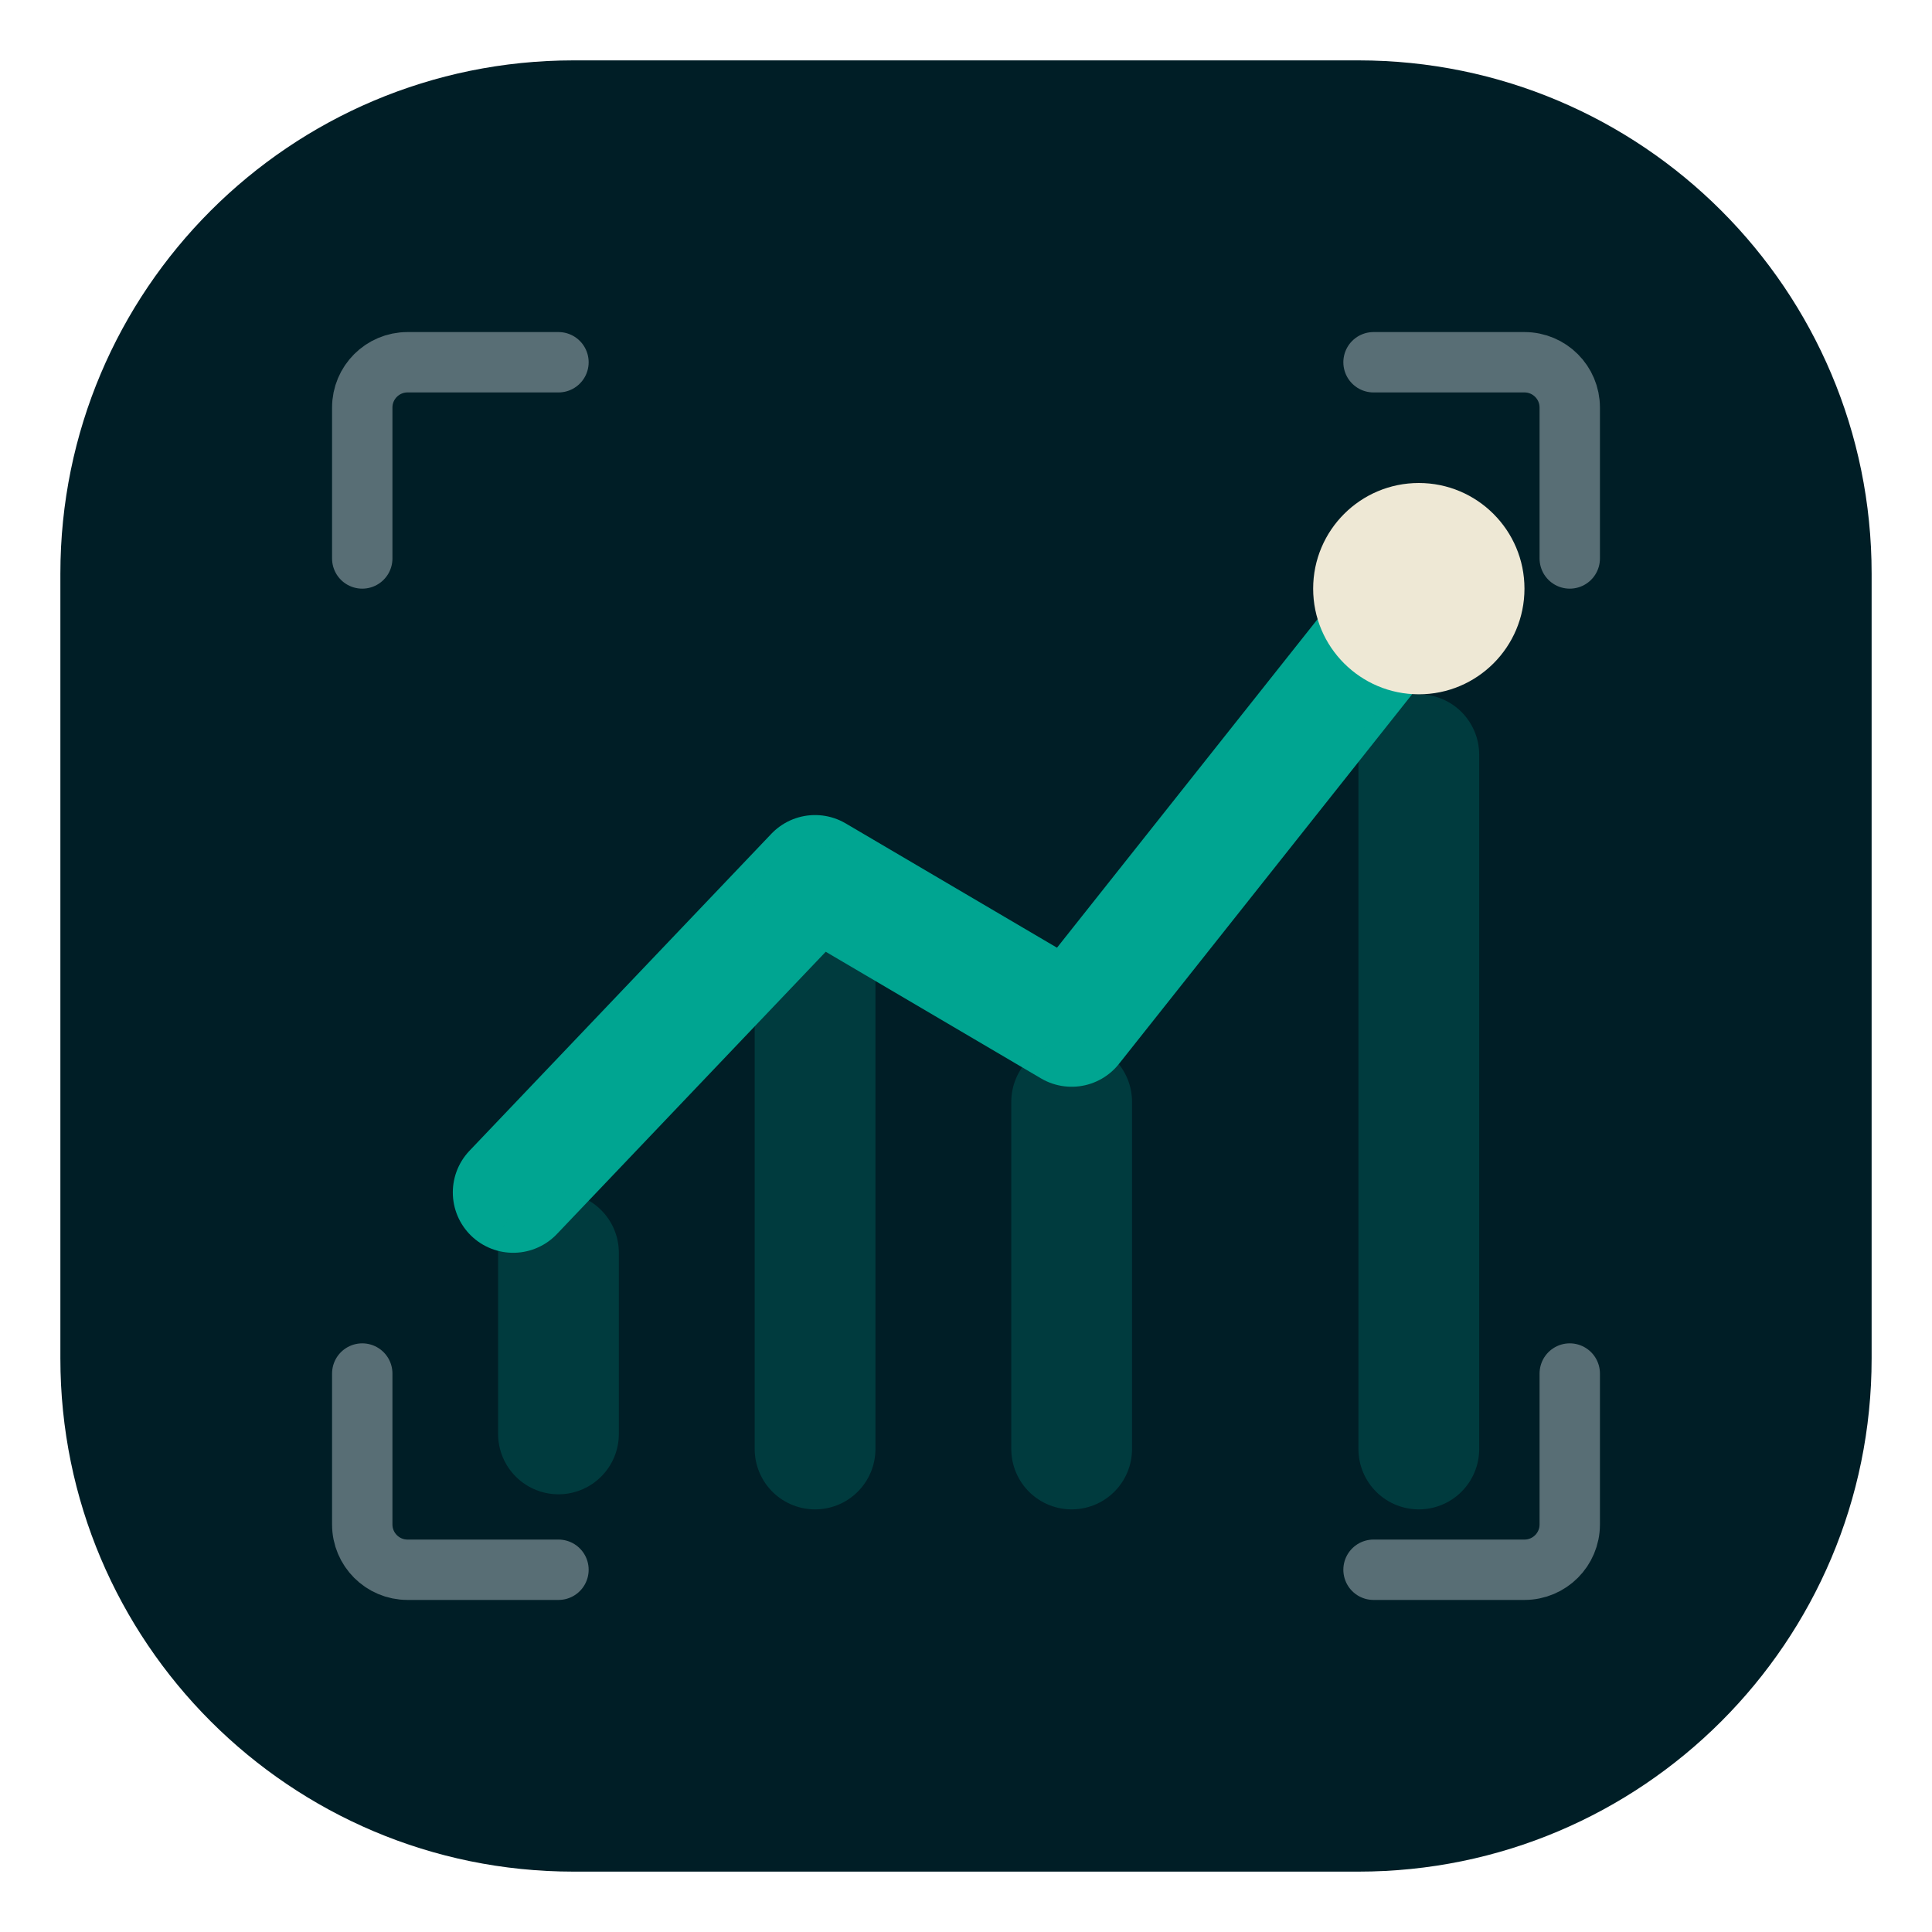
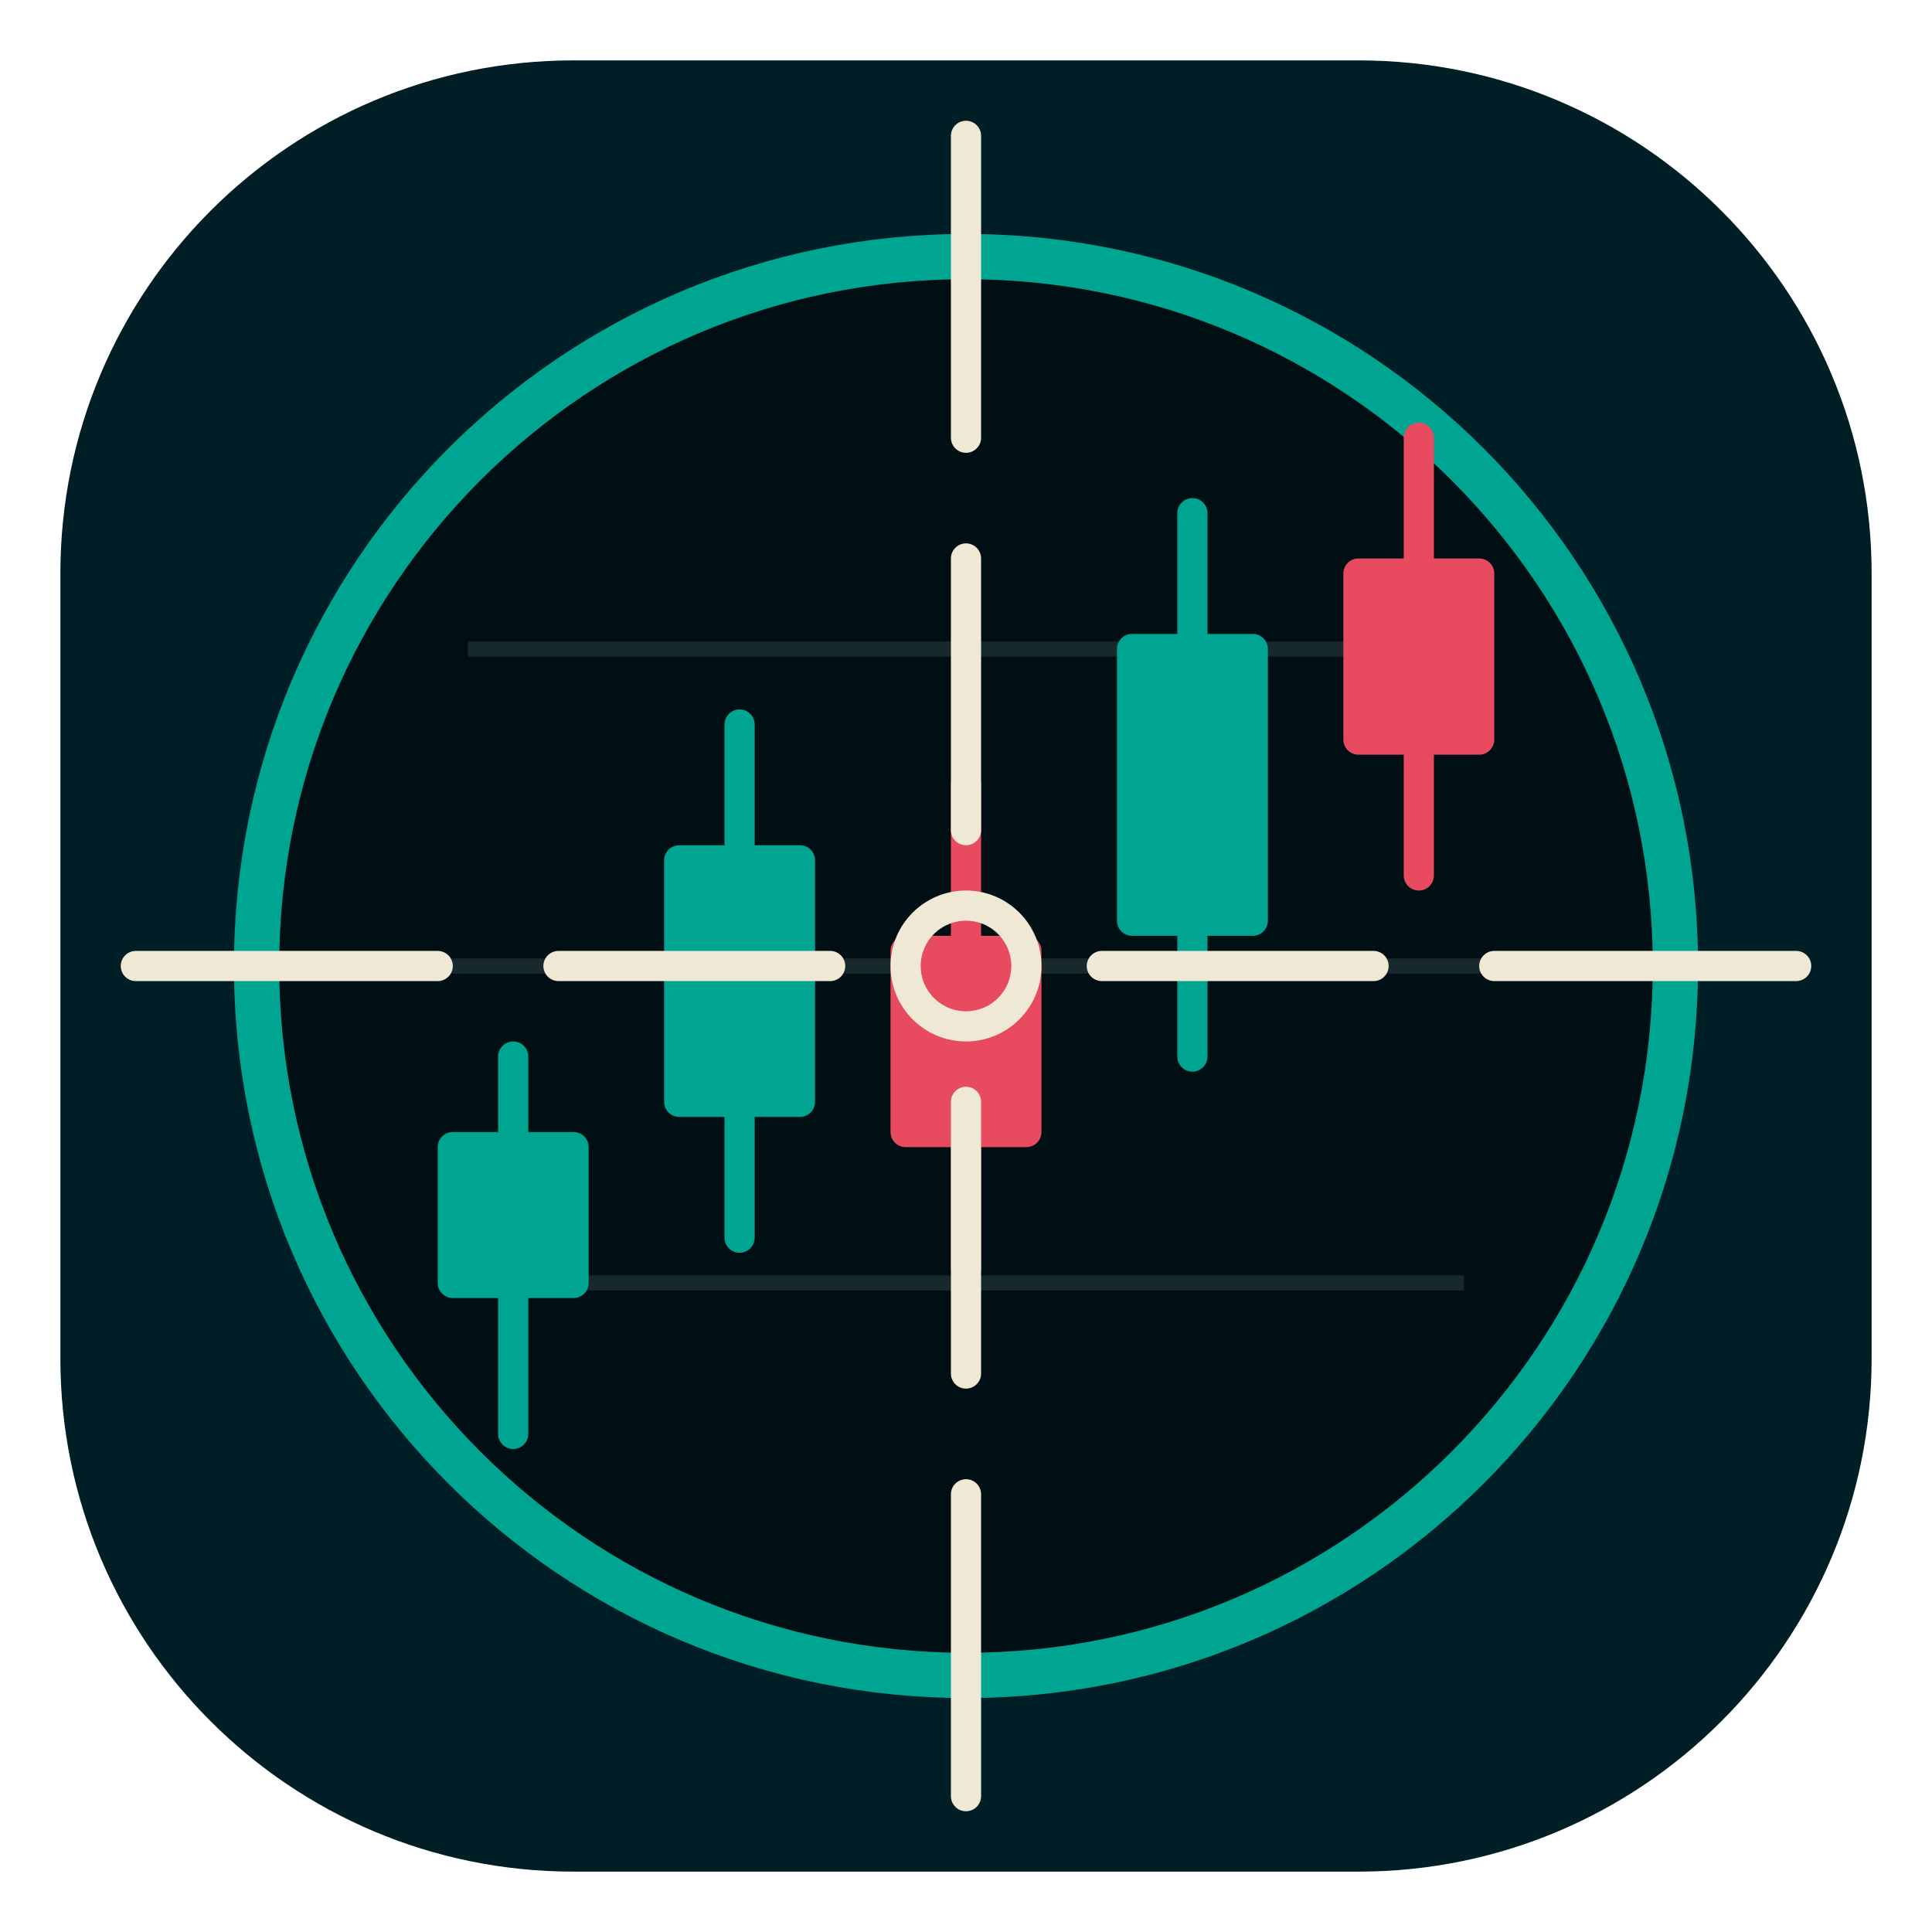
<svg xmlns="http://www.w3.org/2000/svg" width="128" height="128" viewBox="0 0 128 128">
  <rect x="4" y="4" width="120" height="120" rx="34" fill="#001e26" />
-   <path d="M37 24H27a3 3 0 0 0-3 3v10M91 24h10a3 3 0 0 1 3 3v10M24 91v10a3 3 0 0 0 3 3h10M91 104h10a3 3 0 0 0 3-3V91" fill="none" stroke="#586e75" stroke-width="4" stroke-linecap="round" />
-   <path d="M34 79l20-21 17 10 23-29" fill="none" stroke="#00a591" stroke-width="8" stroke-linecap="round" stroke-linejoin="round" />
-   <path d="M37 83v12m17-35v36m17-23v23m23-46v46" fill="none" stroke="#00a591" stroke-opacity=".22" stroke-width="8" stroke-linecap="round" />
-   <circle cx="94" cy="39" r="7" fill="#eee8d5" />
+   <circle cx="64" cy="64" r="47" fill="#000f13" stroke="#00a591" stroke-width="3" />
+   <path d="M31 43h66M25 64h78M31 85h66" fill="none" stroke="#586e75" stroke-opacity=".28" />
+   <g stroke="#00a591" stroke-width="2" stroke-linecap="round">
+     <path d="M34 70v25M49 48v34M79 34v36" />
+   </g>
+   <g fill="#00a591">
+     <rect x="29" y="75" width="10" height="11" rx="1" />
+     <rect x="44" y="56" width="10" height="18" rx="1" />
+     <rect x="74" y="42" width="10" height="20" rx="1" />
+   </g>
+   <g stroke="#e84a5f" stroke-width="2" stroke-linecap="round">
+     <path d="M64 52v32M94 29v29" />
+   </g>
+   <g fill="#e84a5f">
+     <rect x="59" y="62" width="10" height="14" rx="1" />
+     <rect x="89" y="37" width="10" height="13" rx="1" />
+   </g>
+   <g fill="none" stroke="#eee8d5" stroke-width="2" stroke-linecap="round">
+     <path d="M64 9v20M64 99v20M9 64h20M99 64h20" />
+     <path d="M64 37v18M64 73v18M37 64h18M73 64h18" />
+     <circle cx="64" cy="64" r="4" />
+   </g>
</svg>
